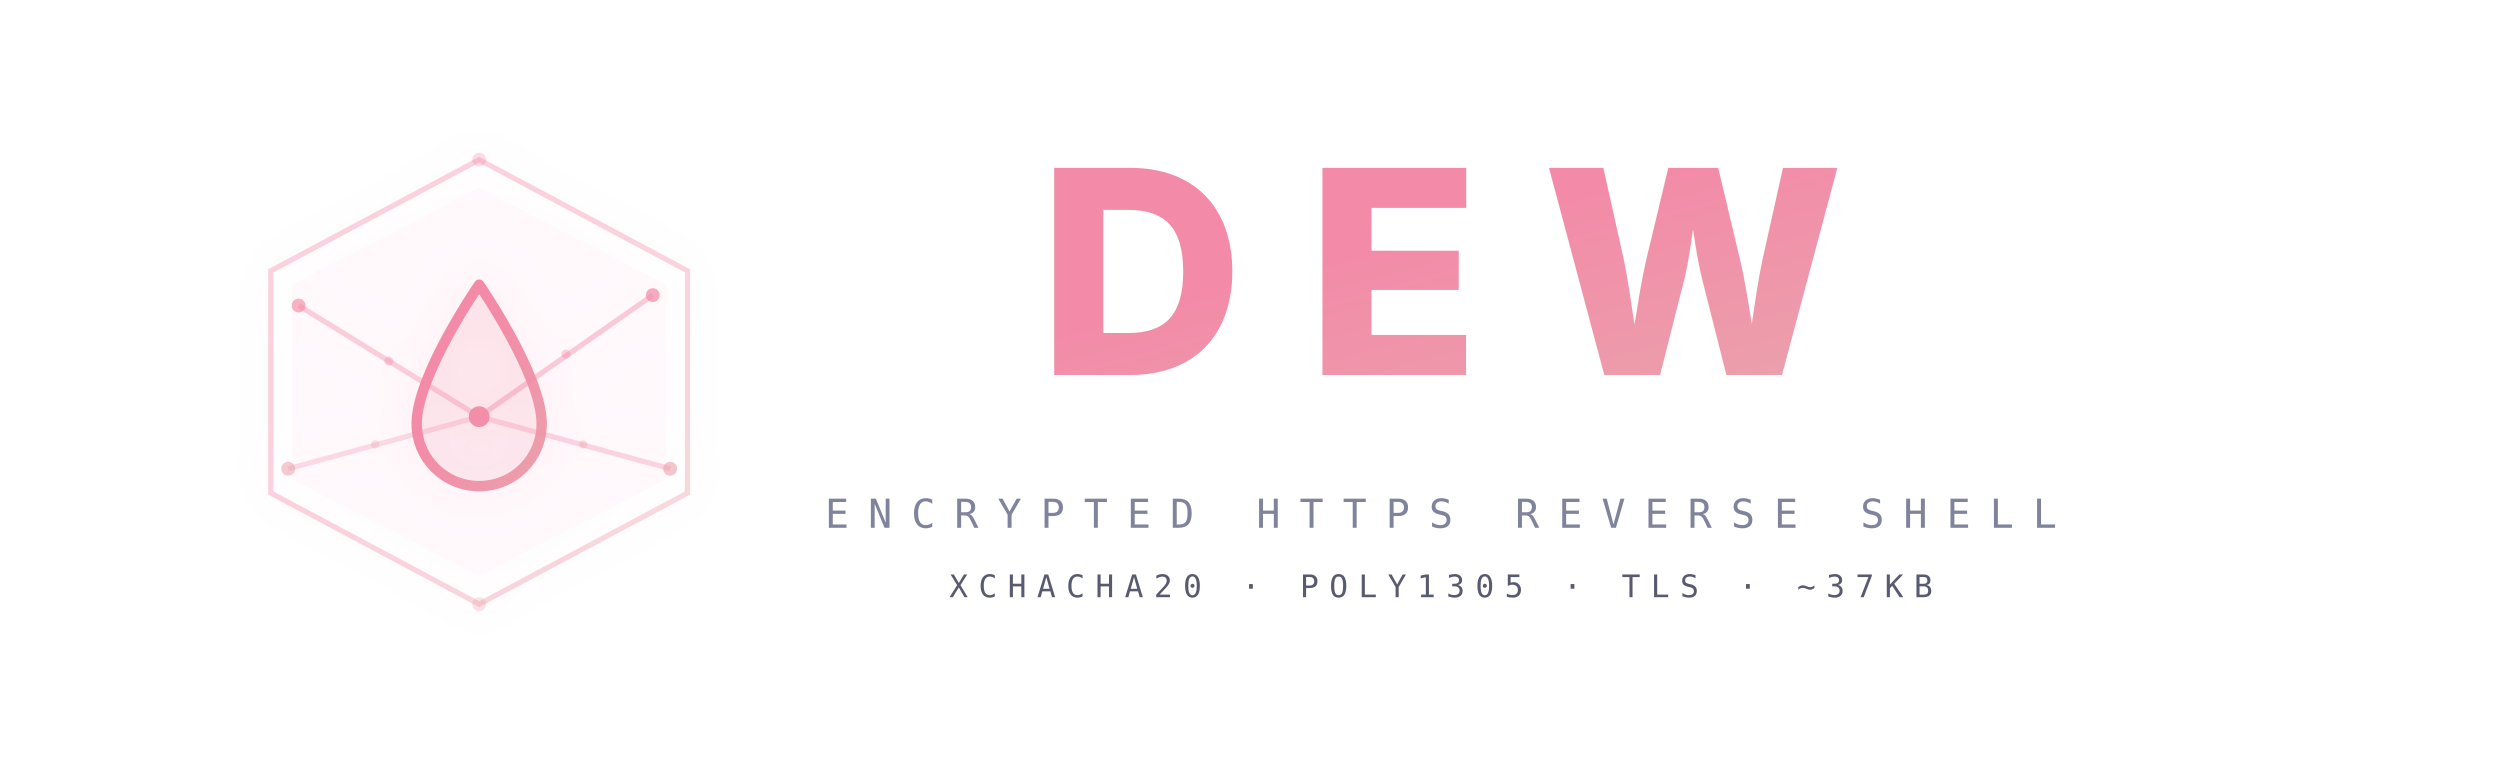
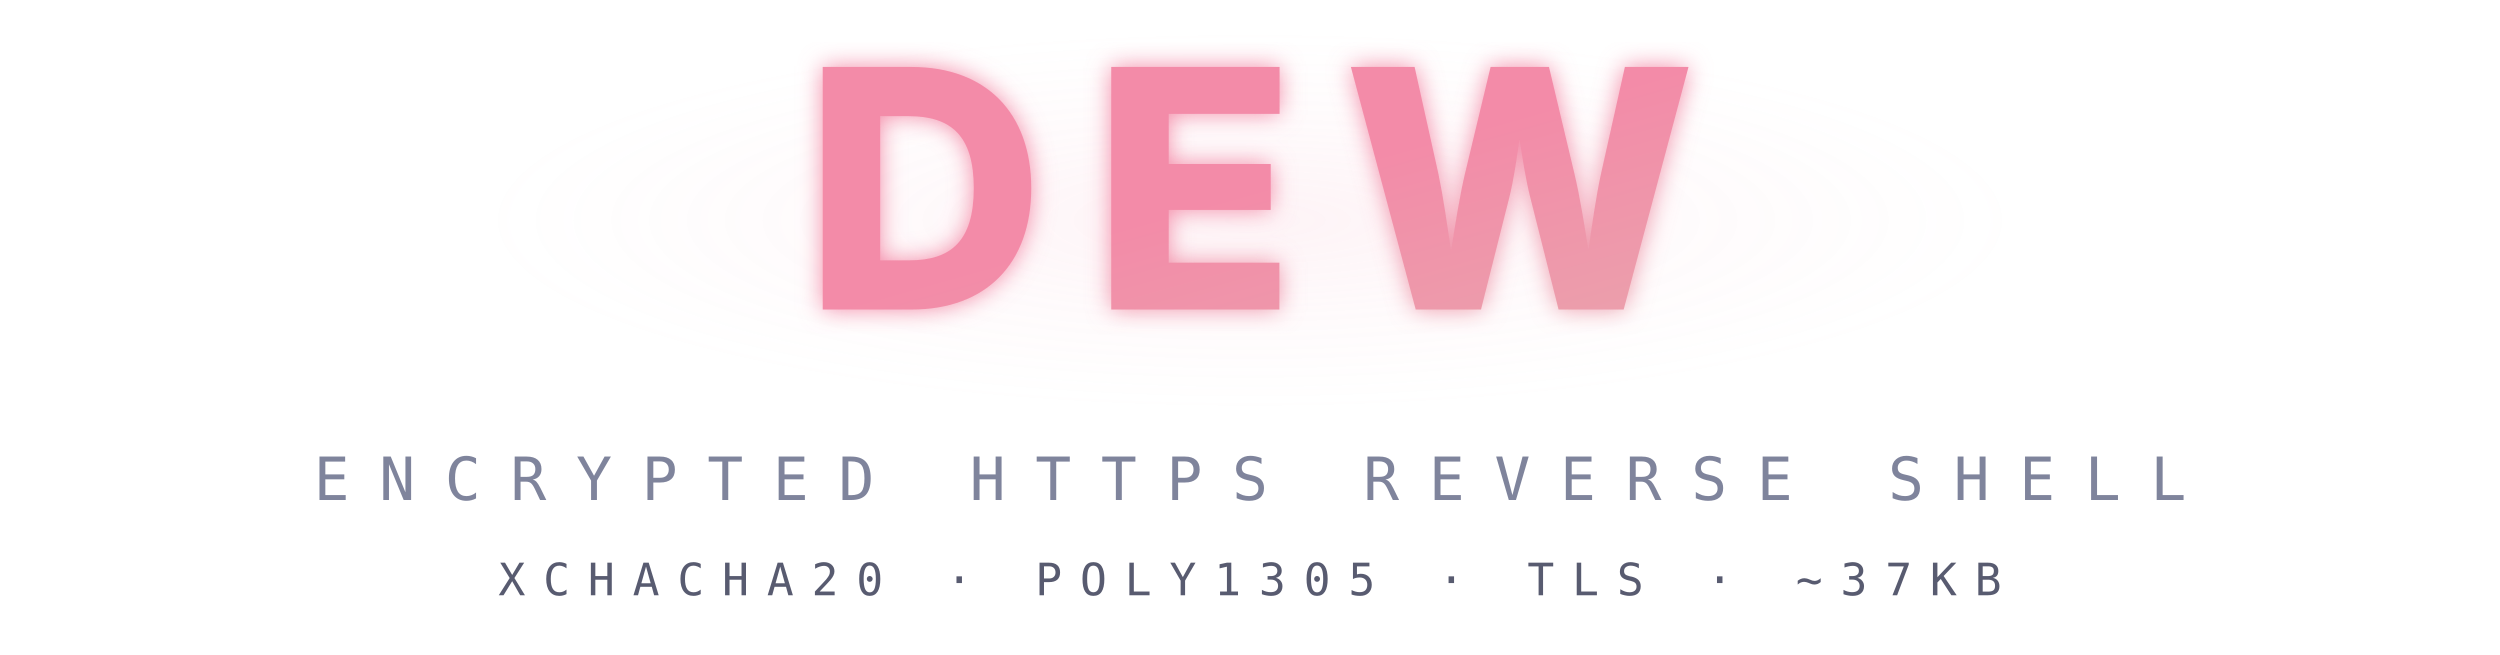
- <svg xmlns="http://www.w3.org/2000/svg" viewBox="0 0 720 220" fill="none">
+ <svg xmlns="http://www.w3.org/2000/svg" viewBox="0 0 420 110" fill="none">
  <defs>
-     <linearGradient id="g1" x1="0%" y1="0%" x2="100%" y2="100%">
-       <stop offset="0%" stop-color="#f38ba8" />
-       <stop offset="40%" stop-color="#f38ba8" />
-       <stop offset="100%" stop-color="#eba0ac" />
-     </linearGradient>
-     <linearGradient id="g2" x1="0%" y1="100%" x2="100%" y2="0%">
-       <stop offset="0%" stop-color="#eba0ac" />
-       <stop offset="100%" stop-color="#f38ba8" />
-     </linearGradient>
-     <linearGradient id="g3" x1="0%" y1="0%" x2="0%" y2="100%">
+     <linearGradient id="grad" x1="0%" y1="0%" x2="100%" y2="100%">
      <stop offset="0%" stop-color="#f38ba8" />
      <stop offset="50%" stop-color="#f38ba8" />
      <stop offset="100%" stop-color="#eba0ac" />
    </linearGradient>
-     <filter id="softglow" x="-30%" y="-30%" width="160%" height="160%">
-       <feGaussianBlur in="SourceAlpha" stdDeviation="6" result="blur" />
-       <feFlood flood-color="#f38ba8" flood-opacity="0.15" result="color" />
-       <feComposite in="color" in2="blur" operator="in" result="shadow" />
-       <feComposite in="SourceGraphic" in2="shadow" operator="over" />
+     <radialGradient id="glow" cx="50%" cy="40%" r="40%">
+       <stop offset="0%" stop-color="#f38ba8" stop-opacity="0.1" />
+       <stop offset="50%" stop-color="#f38ba8" stop-opacity="0.04" />
+       <stop offset="100%" stop-color="#eba0ac" stop-opacity="0" />
+     </radialGradient>
+     <filter id="textglow">
+       <feGaussianBlur in="SourceGraphic" stdDeviation="2" result="blur" />
+       <feComposite in="SourceGraphic" in2="blur" operator="over" />
    </filter>
  </defs>
-   <g transform="translate(58, 40)" filter="url(#softglow)">
-     <path d="M 80 6 L 140 38 L 140 102 L 80 134 L 20 102 L 20 38 Z" fill="none" stroke="url(#g1)" stroke-width="1.5" opacity="0.4" />
-     <path d="M 80 14 L 134 42 L 134 98 L 80 126 L 26 98 L 26 42 Z" fill="#f38ba8" opacity="0.04" />
-     <path d="M 80 42 C 80 42, 62 68, 62 82 C 62 92, 70 100, 80 100 C 90 100, 98 92, 98 82 C 98 68, 80 42, 80 42 Z" fill="url(#g3)" fill-opacity="0.15" stroke="url(#g1)" stroke-width="3" stroke-linecap="round" stroke-linejoin="round" />
-     <circle cx="80" cy="80" r="3" fill="#f38ba8" opacity="0.95" />
-     <line x1="80" y1="80" x2="130" y2="45" stroke="#f38ba8" stroke-width="1.5" opacity="0.45" />
-     <circle cx="130" cy="45" r="2" fill="#f38ba8" opacity="0.7" />
-     <line x1="80" y1="80" x2="135" y2="95" stroke="#f38ba8" stroke-width="1.5" opacity="0.35" />
-     <circle cx="135" cy="95" r="2" fill="#eba0ac" opacity="0.6" />
-     <line x1="80" y1="80" x2="28" y2="48" stroke="#f38ba8" stroke-width="1.5" opacity="0.4" />
-     <circle cx="28" cy="48" r="2" fill="#f38ba8" opacity="0.65" />
-     <line x1="80" y1="80" x2="25" y2="95" stroke="#f38ba8" stroke-width="1.5" opacity="0.3" />
-     <circle cx="25" cy="95" r="2" fill="#eba0ac" opacity="0.55" />
-     <circle cx="105" cy="62" r="1.3" fill="#f38ba8" opacity="0.4" />
-     <circle cx="110" cy="88" r="1.2" fill="#eba0ac" opacity="0.35" />
-     <circle cx="54" cy="64" r="1.3" fill="#f38ba8" opacity="0.38" />
-     <circle cx="50" cy="88" r="1.2" fill="#eba0ac" opacity="0.3" />
-     <circle cx="80" cy="6" r="2" fill="#f38ba8" opacity="0.3" />
-     <circle cx="80" cy="134" r="2" fill="#eba0ac" opacity="0.3" />
-   </g>
-   <text x="415" y="108" font-family="'SF Pro Display', 'Inter', 'Segoe UI', 'Helvetica Neue', Arial, sans-serif" font-size="82" font-weight="800" letter-spacing="18" fill="url(#g1)" text-anchor="middle">DEW</text>
-   <line x1="280" y1="128" x2="550" y2="128" stroke="url(#g1)" stroke-width="0.8" opacity="0.25" />
-   <text x="415" y="152" font-family="'SF Mono', 'JetBrains Mono', 'Fira Code', 'Cascadia Code', monospace" font-size="11.5" font-weight="400" letter-spacing="5.5" fill="#7f849c" text-anchor="middle">ENCRYPTED HTTPS REVERSE SHELL</text>
-   <text x="415" y="172" font-family="'SF Mono', 'JetBrains Mono', 'Fira Code', monospace" font-size="9" font-weight="400" letter-spacing="3" fill="#585b70" text-anchor="middle">XCHACHA20  ·  POLY1305  ·  TLS  ·  ~37KB</text>
+   <ellipse cx="210" cy="45" rx="160" ry="40" fill="url(#glow)" />
+   <text x="210" y="52" text-anchor="middle" font-family="'Inter', 'SF Pro Display', 'Segoe UI', 'Helvetica Neue', Arial, sans-serif" font-size="56" font-weight="800" fill="url(#grad)" letter-spacing="8" filter="url(#textglow)">DEW</text>
+   <line x1="130" y1="68" x2="290" y2="68" stroke="url(#grad)" stroke-width="0.6" opacity="0.2" />
+   <text x="210" y="84" text-anchor="middle" font-family="'JetBrains Mono', 'SF Mono', 'Fira Code', 'Cascadia Code', monospace" font-size="10" font-weight="400" fill="#7f849c" letter-spacing="5">ENCRYPTED HTTPS REVERSE SHELL</text>
+   <text x="210" y="100" text-anchor="middle" font-family="'JetBrains Mono', 'SF Mono', 'Fira Code', monospace" font-size="7.5" font-weight="400" fill="#585b70" letter-spacing="3">XCHACHA20  ·  POLY1305  ·  TLS  ·  ~37KB</text>
</svg>
